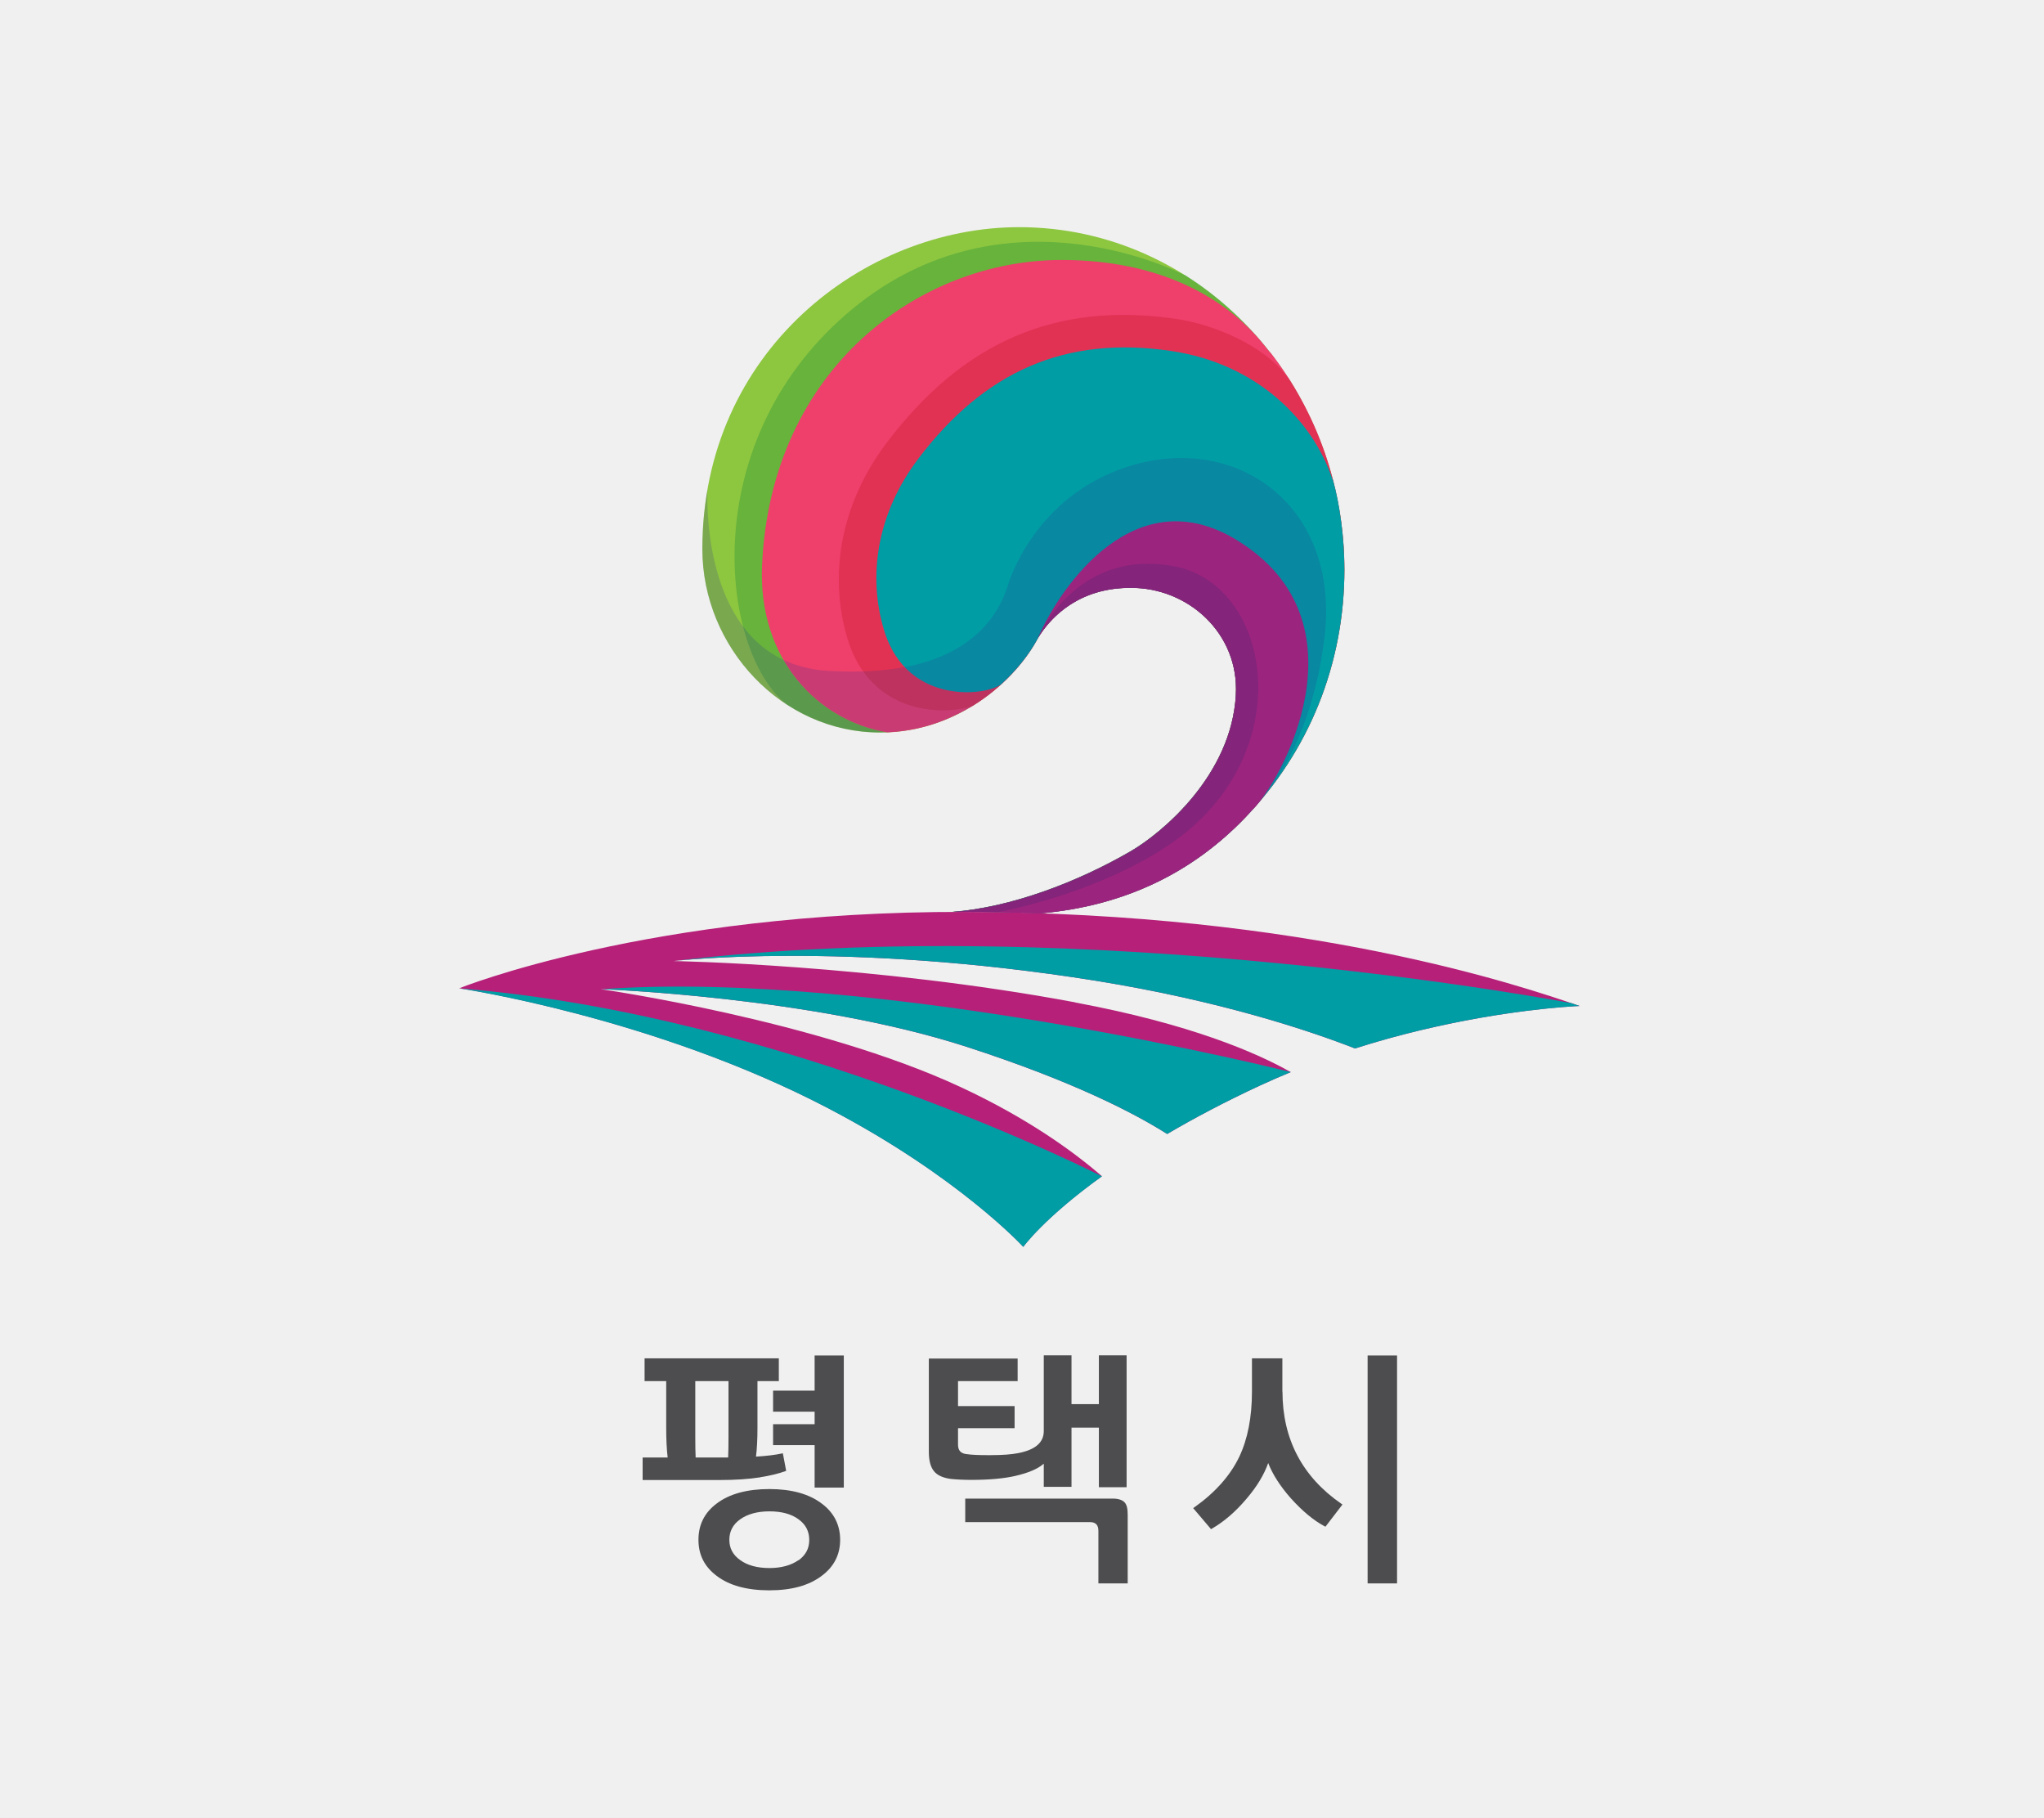
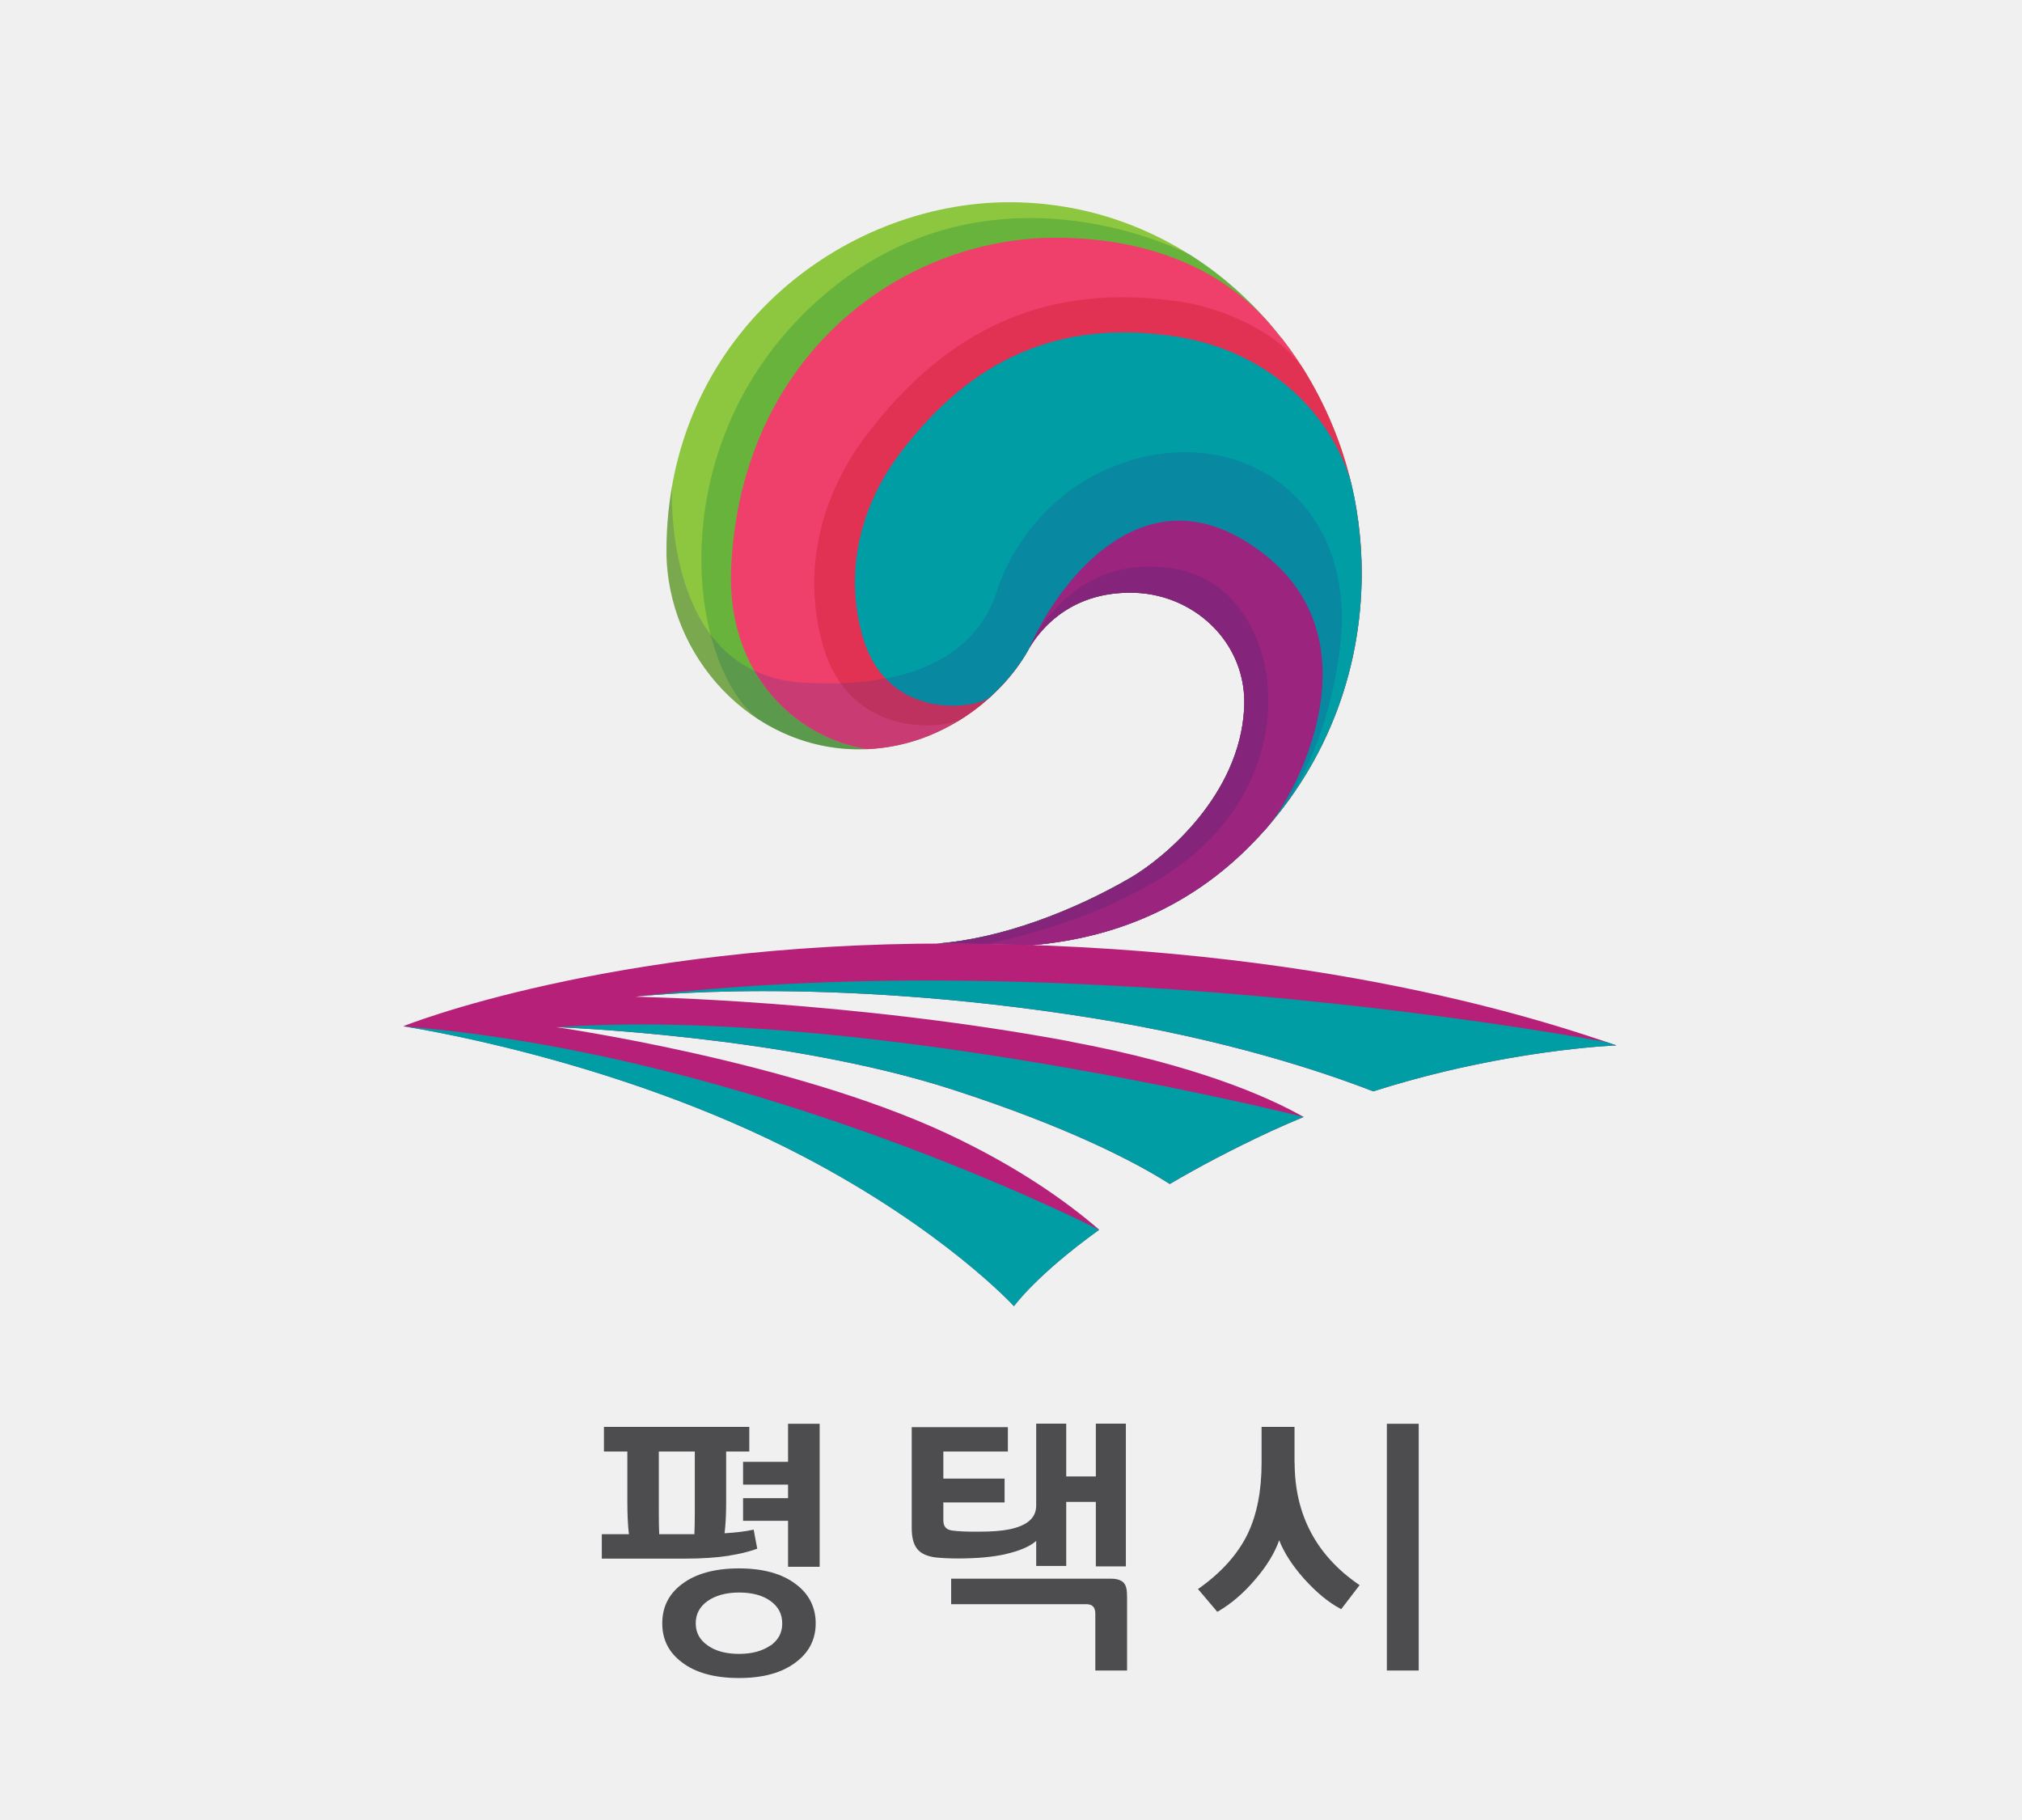
- <svg xmlns="http://www.w3.org/2000/svg" width="90" height="80" viewBox="0 0 90 80" fill="none">
-   <g clip-path="url(#clip0_1962_9613)">
-     <path d="M38.741 32.245C42.173 32.245 44.642 29.984 45.637 28.202C45.922 27.657 47.105 25.875 49.751 25.875C52.306 25.842 54.571 27.88 54.415 30.594C54.221 34.12 51.182 36.654 49.794 37.466C47.476 38.812 44.529 39.951 41.914 40.142H41.925C42.103 40.142 42.28 40.142 42.458 40.142C43.598 40.142 44.701 40.163 45.771 40.207C49.579 39.88 52.532 38.36 54.791 36.022C57.626 33.09 59.191 29.232 59.191 25.074C59.18 16.877 52.849 10 44.873 10C38.042 10 30.926 15.46 30.926 24.163C30.926 28.501 34.433 32.245 38.741 32.245Z" fill="#8DC63F" />
-     <path opacity="0.3" d="M52.166 12.109C51.709 11.891 43.942 8.005 37.224 13.864C30.662 19.58 31.716 28.599 34.594 30.975C35.799 31.771 37.219 32.239 38.741 32.239C42.173 32.239 44.642 29.978 45.637 28.196C45.922 27.651 47.105 25.869 49.751 25.869C52.306 25.836 54.571 27.874 54.415 30.588C54.221 34.114 51.182 36.648 49.794 37.46C47.476 38.806 44.529 39.945 41.914 40.136H41.925C42.103 40.136 42.28 40.136 42.458 40.136C43.598 40.136 44.701 40.158 45.771 40.201C49.579 39.874 52.532 38.354 54.791 36.016C57.626 33.084 59.191 29.226 59.191 25.068C59.191 19.624 56.394 14.757 52.177 12.103L52.166 12.109Z" fill="#0E8537" />
-     <path d="M55.915 15.51C55.824 15.395 55.732 15.281 55.641 15.166C53.925 13.046 50.983 11.444 46.75 11.444C40.489 11.444 33.959 16.207 33.556 24.85C33.357 29.057 36.052 31.744 39.08 32.24C39.978 32.202 40.812 32.006 41.565 31.706C42.011 31.526 42.425 31.314 42.818 31.079C44.136 30.273 45.104 29.166 45.642 28.202C45.927 27.657 47.11 25.875 49.757 25.875C52.312 25.842 54.576 27.88 54.42 30.594C54.226 34.12 51.187 36.654 49.8 37.466C47.481 38.812 44.534 39.951 41.92 40.142H41.931C42.108 40.142 42.286 40.142 42.463 40.142C43.603 40.142 44.706 40.164 45.776 40.207C49.584 39.88 52.537 38.36 54.797 36.022C57.631 33.09 59.196 29.232 59.196 25.074C59.196 21.477 57.975 18.131 55.931 15.51H55.915Z" fill="#EF3F6B" />
-     <path opacity="0.3" d="M56.7 16.616C55.641 15.166 53.377 14.273 51.817 14.044C46.449 13.248 42.393 15.09 39.069 19.455C36.939 22.256 36.498 25.428 37.327 28.147C38.338 31.461 41.527 31.515 42.818 31.079C44.136 30.273 45.104 29.166 45.642 28.202C45.927 27.657 47.11 25.875 49.757 25.875C52.312 25.842 54.576 27.88 54.42 30.594C54.226 34.12 51.187 36.654 49.8 37.466C47.481 38.812 44.534 39.951 41.92 40.142H41.931C42.108 40.142 42.286 40.142 42.463 40.142C43.603 40.142 44.706 40.164 45.776 40.207C49.584 39.88 52.537 38.36 54.797 36.022C57.631 33.09 59.196 29.232 59.196 25.074C59.196 23.128 58.836 21.357 58.303 19.842C58.196 19.542 58.078 19.243 57.965 18.97C57.878 18.768 57.792 18.583 57.706 18.392C57.534 18.033 57.357 17.689 57.179 17.373C57.029 17.101 56.878 16.845 56.722 16.616H56.7Z" fill="#C0151B" />
-     <path d="M58.675 21.112C57.798 18.485 55.329 16.005 51.569 15.45C46.89 14.757 43.345 16.365 40.452 20.169C38.59 22.616 38.209 25.379 38.929 27.749C39.978 31.199 43.727 30.594 44.152 30.054C44.803 29.45 45.308 28.801 45.642 28.202C45.927 27.657 47.11 25.875 49.757 25.875C52.312 25.842 54.576 27.88 54.42 30.594C54.226 34.12 51.187 36.654 49.8 37.466C47.481 38.812 44.534 39.951 41.92 40.142H41.931C42.108 40.142 42.286 40.142 42.463 40.142C43.603 40.142 44.706 40.163 45.776 40.207C49.584 39.88 52.537 38.36 54.797 36.022C57.631 33.09 59.196 29.232 59.196 25.073C59.196 23.706 58.986 22.131 58.685 21.112H58.675Z" fill="#009DA5" />
-     <path d="M54.463 23.777C50.042 21.063 46.745 25.679 45.69 28.104C46.325 27.058 47.611 25.88 49.751 25.88C52.306 25.848 54.571 27.886 54.415 30.6C54.221 34.126 51.182 36.66 49.794 37.472C47.476 38.818 44.529 39.957 41.914 40.147H41.925C42.103 40.147 42.28 40.147 42.458 40.147C43.598 40.147 44.701 40.169 45.771 40.213C49.579 39.886 52.532 38.365 54.791 36.028C54.915 35.902 55.033 35.771 55.151 35.641C56.367 34.474 60.363 27.395 54.468 23.782L54.463 23.777Z" fill="#B62079" />
-     <path opacity="0.2" d="M34.503 29.051C30.958 27.384 31.13 21.988 31.152 21.536C31.119 21.721 31.093 21.907 31.066 22.097C31.055 22.157 31.049 22.212 31.044 22.272C31.023 22.424 31.006 22.582 30.99 22.735C30.98 22.849 30.974 22.964 30.963 23.084C30.958 23.198 30.947 23.313 30.942 23.427C30.931 23.672 30.921 23.912 30.921 24.163C30.921 28.501 34.427 32.245 38.736 32.245C38.849 32.245 38.956 32.245 39.069 32.239C37.23 31.939 35.514 30.822 34.497 29.057L34.503 29.051Z" fill="#2E3192" />
-     <path opacity="0.2" d="M39.833 29.362C38.897 29.542 37.778 29.613 36.439 29.531C35.697 29.482 35.057 29.313 34.503 29.052C35.519 30.817 37.235 31.935 39.08 32.234C39.08 32.234 39.085 32.234 39.091 32.234C39.984 32.191 40.812 32 41.559 31.706C42.006 31.526 42.425 31.313 42.813 31.079C42.974 30.981 43.136 30.872 43.286 30.768C43.286 30.768 43.297 30.758 43.302 30.758C43.442 30.659 43.577 30.556 43.711 30.447C43.727 30.436 43.754 30.414 43.77 30.398C43.878 30.311 43.974 30.223 44.082 30.131C43.555 30.54 41.269 30.877 39.838 29.368L39.833 29.362Z" fill="#2E3192" />
-     <path opacity="0.2" d="M54.463 23.776C59.901 27.111 56.921 33.395 55.469 35.258C55.485 35.237 55.506 35.215 55.523 35.193C55.716 34.959 55.904 34.724 56.082 34.49C56.082 34.49 56.082 34.485 56.093 34.479C56.577 33.782 57.911 31.591 58.325 27.989C59.003 22.098 54.178 18.822 49.246 20.686C45.411 22.136 44.383 25.754 44.383 25.754C43.991 27.024 42.915 28.779 39.838 29.367C41.269 30.877 43.56 30.539 44.082 30.13C44.093 30.119 44.147 30.07 44.163 30.059C44.238 29.989 44.389 29.836 44.399 29.831C44.604 29.629 44.792 29.416 44.959 29.204C45.002 29.149 45.045 29.095 45.088 29.04C45.126 28.997 45.158 28.953 45.185 28.91C45.217 28.866 45.271 28.79 45.325 28.708C45.384 28.621 45.438 28.539 45.443 28.528C45.513 28.419 45.577 28.31 45.636 28.201C45.653 28.174 45.674 28.136 45.696 28.098C46.745 25.678 50.042 21.062 54.468 23.771L54.463 23.776Z" fill="#2E3192" />
-     <path opacity="0.2" d="M51.709 24.932C47.686 24.158 45.959 27.532 45.723 28.038C45.712 28.06 45.701 28.082 45.69 28.104C46.325 27.058 47.611 25.88 49.751 25.88C52.306 25.848 54.571 27.886 54.415 30.6C54.221 34.126 51.182 36.66 49.794 37.472C47.476 38.818 44.529 39.957 41.914 40.147H41.925C42.103 40.147 42.28 40.147 42.458 40.147C42.947 40.147 43.426 40.153 43.899 40.164C45.47 39.842 48.799 38.998 51.499 37.172C57.244 33.281 56.06 25.771 51.715 24.932H51.709Z" fill="#262262" />
-     <path d="M47.352 44.125C38.402 42.452 29.657 42.305 29.657 42.305C29.657 42.305 37.203 41.406 48.245 43.172C53.731 44.055 57.653 45.368 59.664 46.153C65.032 44.441 69.556 44.283 69.556 44.283C66.995 43.406 57.556 40.175 42.452 40.142C28.608 40.114 20.222 43.504 20.222 43.504C20.222 43.504 28.78 44.763 36.471 48.785C42.221 51.788 45.056 54.883 45.056 54.883C45.056 54.883 45.965 53.613 48.52 51.777C47.255 50.681 45.244 49.226 42.323 47.864C35.982 44.905 26.445 43.542 26.445 43.542C26.445 43.542 35.74 43.869 42.565 46.082C47.261 47.602 49.966 49.014 51.392 49.918C52.559 49.232 53.914 48.512 55.485 47.782C55.937 47.575 56.383 47.379 56.835 47.194C55.345 46.349 52.435 45.079 47.352 44.131V44.125Z" fill="#B62079" />
-     <path d="M69.163 44.153C69.163 44.153 47.917 40.093 29.657 42.306C29.657 42.306 37.203 41.406 48.245 43.172C53.731 44.055 57.653 45.368 59.664 46.153C63.66 44.878 67.189 44.469 68.727 44.338C69.254 44.295 69.556 44.284 69.556 44.284C69.437 44.245 69.303 44.197 69.163 44.153V44.153Z" fill="#009DA5" />
-     <path d="M26.445 43.542C26.445 43.542 35.74 43.869 42.565 46.081C47.261 47.602 49.966 49.013 51.392 49.918C52.559 49.231 53.914 48.512 55.485 47.782C55.937 47.575 56.383 47.378 56.835 47.193C56.835 47.193 38.833 42.654 26.445 43.547V43.542Z" fill="#009DA5" />
-     <path d="M36.471 48.79C42.221 51.793 45.056 54.889 45.056 54.889C45.056 54.889 45.965 53.619 48.52 51.782C48.52 51.782 34.61 44.649 20.222 43.51C20.222 43.51 28.78 44.769 36.471 48.79Z" fill="#009DA5" />
-     <path opacity="0.2" d="M54.463 23.777C50.042 21.063 46.745 25.679 45.69 28.104C46.325 27.058 47.611 25.88 49.751 25.88C52.306 25.848 54.571 27.886 54.415 30.6C54.221 34.126 51.182 36.66 49.794 37.472C47.476 38.818 44.529 39.957 41.914 40.147H41.925C42.103 40.147 42.28 40.147 42.458 40.147C43.598 40.147 44.701 40.169 45.771 40.213C49.579 39.886 52.532 38.365 54.791 36.028C54.915 35.902 55.033 35.771 55.151 35.641C56.367 34.474 60.363 27.395 54.468 23.782L54.463 23.777Z" fill="#2E3192" />
-     <path d="M33.486 65.025C33.879 64.965 34.25 64.877 34.573 64.763L34.616 64.747L34.47 63.973L34.417 63.984C34.137 64.044 33.755 64.093 33.287 64.12C33.33 63.782 33.352 63.362 33.352 62.877V60.796H34.293V59.793H28.382V60.796H29.334V62.834C29.334 63.357 29.355 63.804 29.398 64.158H28.296V65.15H31.716C32.362 65.15 32.959 65.112 33.486 65.03V65.025ZM32.077 60.796V63.237C32.077 63.608 32.072 63.918 32.061 64.158H30.63C30.619 63.918 30.614 63.619 30.614 63.237V60.796H32.082H32.077Z" fill="#4D4D4F" />
-     <path d="M35.869 61.216H34.04V62.142H35.869V62.693H34.04V63.614H35.869V65.483H37.154V59.668H35.869V61.216Z" fill="#4D4D4F" />
-     <path d="M36.181 66.186C35.621 65.76 34.847 65.548 33.873 65.548C32.9 65.548 32.114 65.76 31.555 66.186C31.023 66.583 30.754 67.117 30.754 67.782C30.754 68.447 31.023 68.97 31.555 69.368C32.109 69.793 32.889 70.006 33.873 70.006C34.858 70.006 35.621 69.793 36.181 69.368C36.719 68.97 36.993 68.436 36.993 67.782C36.993 67.128 36.719 66.583 36.181 66.186ZM35.159 68.676C34.836 68.905 34.406 69.025 33.879 69.025C33.352 69.025 32.916 68.91 32.593 68.676C32.27 68.447 32.114 68.153 32.114 67.782C32.114 67.412 32.27 67.106 32.593 66.878C32.916 66.649 33.352 66.529 33.879 66.529C34.406 66.529 34.842 66.643 35.159 66.878C35.476 67.106 35.632 67.406 35.632 67.788C35.632 68.169 35.476 68.453 35.159 68.687V68.676Z" fill="#4D4D4F" />
-     <path d="M44.701 64.97C45.276 64.839 45.701 64.659 45.959 64.43V65.45H47.18V62.845H48.385V65.466H49.606V59.662H48.385V61.809H47.18V59.662H45.959V62.992C45.959 63.499 45.588 63.82 44.83 63.967C44.55 64.022 44.152 64.055 43.636 64.055C43.152 64.06 42.775 64.044 42.522 64.005C42.291 63.967 42.183 63.837 42.183 63.591V62.867H44.674V61.896H42.183V60.796H44.808V59.804H40.898V63.907C40.898 64.278 40.968 64.561 41.113 64.747C41.258 64.937 41.506 65.052 41.855 65.101C42.114 65.128 42.42 65.144 42.77 65.144C43.55 65.144 44.2 65.085 44.706 64.97H44.701Z" fill="#4D4D4F" />
-     <path d="M49.525 66.142C49.423 66.028 49.246 65.968 48.998 65.968H42.501V67.003H47.992C48.245 67.003 48.364 67.129 48.364 67.39V69.701H49.654V66.698C49.654 66.409 49.617 66.251 49.525 66.142Z" fill="#4D4D4F" />
-     <path d="M61.514 59.668H60.218V69.701H61.514V59.668Z" fill="#4D4D4F" />
-     <path d="M56.464 61.259V59.793H55.125V61.259C55.125 62.387 54.936 63.352 54.565 64.131C54.167 64.959 53.5 65.706 52.586 66.354L52.537 66.387L53.323 67.313L53.36 67.292C53.898 66.981 54.409 66.54 54.883 65.978C55.345 65.439 55.662 64.91 55.84 64.403C56.034 64.899 56.367 65.422 56.84 65.957C57.341 66.512 57.835 66.927 58.319 67.183L58.362 67.204L59.11 66.229L59.062 66.196C57.341 65.008 56.469 63.346 56.469 61.254L56.464 61.259Z" fill="#4D4D4F" />
+ <svg xmlns="http://www.w3.org/2000/svg" width="100" height="90" viewBox="0 0 100 90" fill="none">
+   <g clip-path="url(#clip0_1_4027)">
+     <path d="M42.467 37.055C46.641 37.055 49.644 34.304 50.854 32.137C51.2 31.474 52.64 29.307 55.858 29.307C58.965 29.267 61.719 31.746 61.53 35.047C61.294 39.335 57.598 42.417 55.91 43.404C53.091 45.042 49.506 46.427 46.327 46.659H46.34C46.556 46.659 46.772 46.659 46.988 46.659C48.374 46.659 49.716 46.685 51.017 46.738C55.649 46.341 59.24 44.492 61.988 41.648C65.435 38.082 67.339 33.39 67.339 28.333C67.326 18.364 59.626 10 49.925 10C41.617 10 32.962 16.641 32.962 27.226C32.962 32.502 37.228 37.055 42.467 37.055Z" fill="#8DC63F" />
+     <path opacity="0.3" d="M58.795 12.565C58.239 12.3 48.793 7.574 40.623 14.699C32.642 21.652 33.924 32.621 37.424 35.511C38.889 36.478 40.616 37.048 42.467 37.048C46.641 37.048 49.644 34.298 50.854 32.13C51.2 31.468 52.64 29.3 55.858 29.3C58.965 29.261 61.719 31.739 61.53 35.04C61.294 39.328 57.598 42.41 55.91 43.398C53.091 45.035 49.506 46.42 46.327 46.652H46.34C46.556 46.652 46.772 46.652 46.988 46.652C48.374 46.652 49.716 46.679 51.017 46.732C55.649 46.334 59.24 44.485 61.988 41.641C65.435 38.076 67.339 33.383 67.339 28.326C67.339 21.705 63.937 15.786 58.809 12.558L58.795 12.565Z" fill="#0E8537" />
+     <path d="M63.355 16.701C63.243 16.562 63.132 16.423 63.021 16.284C60.934 13.705 57.356 11.757 52.208 11.757C44.593 11.757 36.652 17.55 36.161 28.061C35.919 33.178 39.196 36.446 42.879 37.049C43.972 37.002 44.986 36.764 45.902 36.399C46.444 36.181 46.948 35.922 47.426 35.637C49.029 34.656 50.206 33.311 50.86 32.138C51.207 31.475 52.646 29.308 55.864 29.308C58.972 29.268 61.726 31.747 61.536 35.047C61.301 39.336 57.605 42.417 55.917 43.405C53.097 45.042 49.513 46.427 46.333 46.659H46.346C46.562 46.659 46.778 46.659 46.994 46.659C48.381 46.659 49.722 46.686 51.024 46.739C55.655 46.341 59.246 44.492 61.994 41.649C65.442 38.083 67.345 33.39 67.345 28.333C67.345 23.959 65.86 19.889 63.374 16.701H63.355Z" fill="#EF3F6B" />
+     <path opacity="0.3" d="M64.31 18.046C63.021 16.283 60.267 15.196 58.37 14.918C51.841 13.95 46.909 16.19 42.866 21.499C40.276 24.906 39.739 28.763 40.747 32.071C41.977 36.1 45.856 36.167 47.426 35.636C49.028 34.656 50.206 33.31 50.86 32.137C51.207 31.474 52.646 29.307 55.864 29.307C58.972 29.267 61.726 31.746 61.536 35.047C61.3 39.335 57.605 42.417 55.917 43.404C53.097 45.041 49.512 46.427 46.333 46.659H46.346C46.562 46.659 46.778 46.659 46.994 46.659C48.381 46.659 49.722 46.685 51.024 46.738C55.655 46.34 59.246 44.491 61.994 41.648C65.441 38.082 67.345 33.389 67.345 28.332C67.345 25.966 66.907 23.812 66.259 21.97C66.128 21.605 65.984 21.241 65.847 20.909C65.742 20.664 65.638 20.439 65.533 20.207C65.324 19.769 65.108 19.352 64.892 18.967C64.709 18.636 64.525 18.324 64.336 18.046H64.31Z" fill="#C0151B" />
+     <path d="M66.711 23.514C65.644 20.32 62.642 17.304 58.069 16.628C52.378 15.786 48.067 17.741 44.547 22.368C42.284 25.344 41.82 28.704 42.696 31.587C43.972 35.782 48.531 35.047 49.048 34.391C49.84 33.655 50.455 32.866 50.86 32.137C51.207 31.474 52.646 29.307 55.864 29.307C58.972 29.267 61.726 31.746 61.536 35.047C61.301 39.335 57.605 42.417 55.917 43.405C53.097 45.042 49.513 46.427 46.333 46.659H46.346C46.562 46.659 46.778 46.659 46.994 46.659C48.381 46.659 49.722 46.685 51.024 46.738C55.655 46.341 59.247 44.492 61.994 41.648C65.442 38.082 67.345 33.39 67.345 28.333C67.345 26.669 67.09 24.754 66.724 23.514H66.711Z" fill="#009DA5" />
+     <path d="M61.588 26.755C56.211 23.454 52.201 29.068 50.919 32.017C51.691 30.745 53.254 29.313 55.858 29.313C58.965 29.273 61.719 31.752 61.529 35.053C61.294 39.341 57.598 42.423 55.91 43.411C53.091 45.048 49.506 46.433 46.327 46.665H46.34C46.556 46.665 46.772 46.665 46.987 46.665C48.374 46.665 49.715 46.691 51.017 46.745C55.648 46.347 59.24 44.498 61.987 41.654C62.138 41.502 62.282 41.343 62.426 41.184C63.904 39.765 68.764 31.156 61.595 26.762L61.588 26.755Z" fill="#B62079" />
+     <path opacity="0.2" d="M37.312 33.171C33.001 31.143 33.211 24.581 33.237 24.031C33.198 24.257 33.165 24.482 33.132 24.714C33.119 24.787 33.113 24.853 33.106 24.926C33.08 25.112 33.06 25.304 33.041 25.489C33.028 25.629 33.021 25.768 33.008 25.914C33.001 26.053 32.988 26.192 32.982 26.331C32.969 26.629 32.956 26.921 32.956 27.226C32.956 32.502 37.221 37.055 42.461 37.055C42.598 37.055 42.729 37.055 42.866 37.048C40.629 36.684 38.542 35.325 37.306 33.178L37.312 33.171Z" fill="#2E3192" />
+     <path opacity="0.2" d="M43.795 33.549C42.657 33.767 41.296 33.854 39.667 33.754C38.765 33.694 37.986 33.489 37.312 33.171C38.549 35.318 40.636 36.677 42.879 37.042C42.879 37.042 42.886 37.042 42.892 37.042C43.978 36.989 44.986 36.757 45.895 36.399C46.438 36.18 46.948 35.922 47.419 35.636C47.616 35.517 47.812 35.385 47.995 35.259C47.995 35.259 48.008 35.245 48.015 35.245C48.185 35.126 48.348 35 48.512 34.868C48.531 34.854 48.564 34.828 48.584 34.808C48.715 34.702 48.832 34.596 48.963 34.483C48.322 34.98 45.542 35.391 43.802 33.555L43.795 33.549Z" fill="#2E3192" />
+     <path opacity="0.2" d="M61.589 26.756C68.202 30.812 64.578 38.454 62.812 40.721C62.831 40.694 62.858 40.667 62.877 40.641C63.113 40.356 63.342 40.071 63.557 39.786C63.557 39.786 63.557 39.779 63.571 39.773C64.159 38.924 65.782 36.26 66.285 31.879C67.11 24.714 61.242 20.731 55.243 22.997C50.579 24.761 49.329 29.162 49.329 29.162C48.852 30.706 47.544 32.84 43.802 33.556C45.542 35.392 48.329 34.981 48.963 34.484C48.976 34.47 49.042 34.411 49.061 34.398C49.153 34.311 49.336 34.126 49.349 34.119C49.598 33.874 49.827 33.615 50.029 33.357C50.082 33.291 50.134 33.224 50.186 33.158C50.232 33.105 50.271 33.052 50.304 32.999C50.343 32.946 50.409 32.853 50.474 32.754C50.546 32.648 50.612 32.548 50.618 32.535C50.703 32.403 50.782 32.27 50.854 32.137C50.873 32.104 50.899 32.058 50.926 32.011C52.201 29.069 56.211 23.455 61.595 26.749L61.589 26.756Z" fill="#2E3192" />
+     <path opacity="0.2" d="M58.239 28.16C53.346 27.219 51.246 31.322 50.958 31.938C50.945 31.965 50.932 31.991 50.919 32.018C51.691 30.745 53.254 29.313 55.858 29.313C58.965 29.274 61.719 31.752 61.529 35.053C61.294 39.341 57.598 42.423 55.91 43.411C53.091 45.048 49.506 46.433 46.327 46.665H46.34C46.556 46.665 46.772 46.665 46.987 46.665C47.583 46.665 48.165 46.672 48.74 46.685C50.651 46.294 54.7 45.267 57.984 43.046C64.97 38.314 63.531 29.181 58.245 28.16H58.239Z" fill="#262262" />
+     <path d="M52.94 51.503C42.055 49.469 31.418 49.29 31.418 49.29C31.418 49.29 40.596 48.196 54.026 50.343C60.699 51.417 65.468 53.014 67.914 53.969C74.443 51.888 79.944 51.696 79.944 51.696C76.831 50.629 65.35 46.698 46.981 46.658C30.143 46.625 19.944 50.748 19.944 50.748C19.944 50.748 30.352 52.279 39.707 57.17C46.7 60.822 50.147 64.587 50.147 64.587C50.147 64.587 51.253 63.042 54.36 60.809C52.823 59.477 50.376 57.707 46.824 56.05C39.111 52.451 27.513 50.794 27.513 50.794C27.513 50.794 38.817 51.192 47.118 53.883C52.829 55.732 56.12 57.449 57.853 58.549C59.273 57.714 60.921 56.839 62.831 55.951C63.381 55.699 63.924 55.46 64.473 55.235C62.661 54.208 59.122 52.663 52.94 51.51V51.503Z" fill="#B62079" />
+     <path d="M79.467 51.537C79.467 51.537 53.627 46.599 31.419 49.29C31.419 49.29 40.596 48.196 54.026 50.344C60.699 51.417 65.468 53.015 67.914 53.969C72.775 52.418 77.066 51.921 78.937 51.762C79.578 51.709 79.944 51.696 79.944 51.696C79.8 51.65 79.637 51.59 79.467 51.537Z" fill="#009DA5" />
+     <path d="M27.513 50.794C27.513 50.794 38.817 51.192 47.118 53.883C52.829 55.732 56.12 57.449 57.853 58.549C59.273 57.714 60.921 56.839 62.831 55.951C63.381 55.699 63.924 55.46 64.474 55.235C64.474 55.235 42.579 49.714 27.513 50.801V50.794Z" fill="#009DA5" />
+     <path d="M39.707 57.177C46.7 60.829 50.147 64.594 50.147 64.594C50.147 64.594 51.253 63.05 54.36 60.816C54.36 60.816 37.443 52.14 19.944 50.755C19.944 50.755 30.352 52.286 39.707 57.177Z" fill="#009DA5" />
+     <path opacity="0.2" d="M61.588 26.755C56.211 23.454 52.201 29.068 50.919 32.017C51.691 30.745 53.254 29.313 55.858 29.313C58.965 29.273 61.719 31.752 61.529 35.053C61.294 39.341 57.598 42.423 55.91 43.411C53.091 45.048 49.506 46.433 46.327 46.665H46.34C46.556 46.665 46.772 46.665 46.987 46.665C48.374 46.665 49.715 46.691 51.017 46.745C55.648 46.347 59.24 44.498 61.987 41.654C62.138 41.502 62.282 41.343 62.426 41.184C63.904 39.765 68.764 31.156 61.595 26.762L61.588 26.755Z" fill="#2E3192" />
+     <path d="M36.076 76.921C36.553 76.849 37.005 76.742 37.397 76.603L37.45 76.583L37.273 75.642L37.208 75.655C36.867 75.728 36.403 75.788 35.834 75.821C35.886 75.41 35.912 74.9 35.912 74.31V71.778H37.057V70.559H29.868V71.778H31.026V74.257C31.026 74.893 31.052 75.437 31.104 75.868H29.763V77.074H33.924C34.709 77.074 35.435 77.027 36.076 76.928V76.921ZM34.362 71.778V74.747C34.362 75.198 34.355 75.576 34.342 75.868H32.602C32.589 75.576 32.583 75.211 32.583 74.747V71.778H34.368H34.362Z" fill="#4D4D4F" />
+     <path d="M38.974 72.289H36.749V73.415H38.974V74.085H36.749V75.205H38.974V77.478H40.537V70.406H38.974V72.289Z" fill="#4D4D4F" />
+     <path d="M39.353 78.333C38.673 77.816 37.731 77.558 36.547 77.558C35.363 77.558 34.408 77.816 33.728 78.333C33.08 78.817 32.753 79.466 32.753 80.275C32.753 81.084 33.08 81.72 33.728 82.204C34.401 82.721 35.35 82.979 36.547 82.979C37.744 82.979 38.673 82.721 39.353 82.204C40.008 81.72 40.341 81.07 40.341 80.275C40.341 79.48 40.008 78.817 39.353 78.333ZM38.111 81.362C37.718 81.64 37.195 81.786 36.554 81.786C35.913 81.786 35.383 81.647 34.99 81.362C34.598 81.084 34.408 80.726 34.408 80.275C34.408 79.824 34.598 79.453 34.99 79.175C35.383 78.897 35.913 78.751 36.554 78.751C37.195 78.751 37.725 78.89 38.111 79.175C38.496 79.453 38.686 79.818 38.686 80.282C38.686 80.746 38.496 81.09 38.111 81.375V81.362Z" fill="#4D4D4F" />
+     <path d="M49.715 76.855C50.415 76.696 50.932 76.477 51.246 76.199V77.438H52.731V74.27H54.196V77.458H55.681V70.399H54.196V73.011H52.731V70.399H51.246V74.449C51.246 75.065 50.795 75.457 49.872 75.635C49.532 75.702 49.048 75.742 48.42 75.742C47.831 75.748 47.373 75.728 47.066 75.682C46.785 75.635 46.654 75.476 46.654 75.178V74.297H49.683V73.117H46.654V71.778H49.846V70.572H45.09V75.562C45.09 76.013 45.175 76.358 45.352 76.583C45.529 76.815 45.83 76.954 46.255 77.014C46.569 77.047 46.942 77.067 47.367 77.067C48.315 77.067 49.107 76.994 49.722 76.855H49.715Z" fill="#4D4D4F" />
+     <path d="M55.583 78.279C55.459 78.14 55.243 78.067 54.942 78.067H47.04V79.327H53.719C54.026 79.327 54.17 79.479 54.17 79.797V82.608H55.74V78.956C55.74 78.604 55.694 78.412 55.583 78.279Z" fill="#4D4D4F" />
+     <path d="M70.164 70.406H68.588V82.608H70.164V70.406Z" fill="#4D4D4F" />
+     <path d="M64.022 72.341V70.559H62.393V72.341C62.393 73.713 62.164 74.887 61.713 75.834C61.229 76.842 60.417 77.75 59.306 78.539L59.247 78.578L60.202 79.705L60.248 79.679C60.902 79.301 61.523 78.764 62.099 78.081C62.661 77.425 63.047 76.782 63.263 76.166C63.499 76.769 63.904 77.405 64.48 78.055C65.088 78.731 65.69 79.234 66.279 79.546L66.331 79.573L67.24 78.386L67.182 78.346C65.088 76.901 64.028 74.88 64.028 72.335L64.022 72.341Z" fill="#4D4D4F" />
  </g>
  <defs>
-     <clipPath id="clip0_1962_9613">
-       <rect width="49.333" height="60" fill="white" transform="translate(20.2222 10)" />
+     <clipPath id="clip0_1_4027">
+       <rect width="60" height="72.973" fill="white" transform="translate(19.9443 10)" />
    </clipPath>
  </defs>
</svg>
